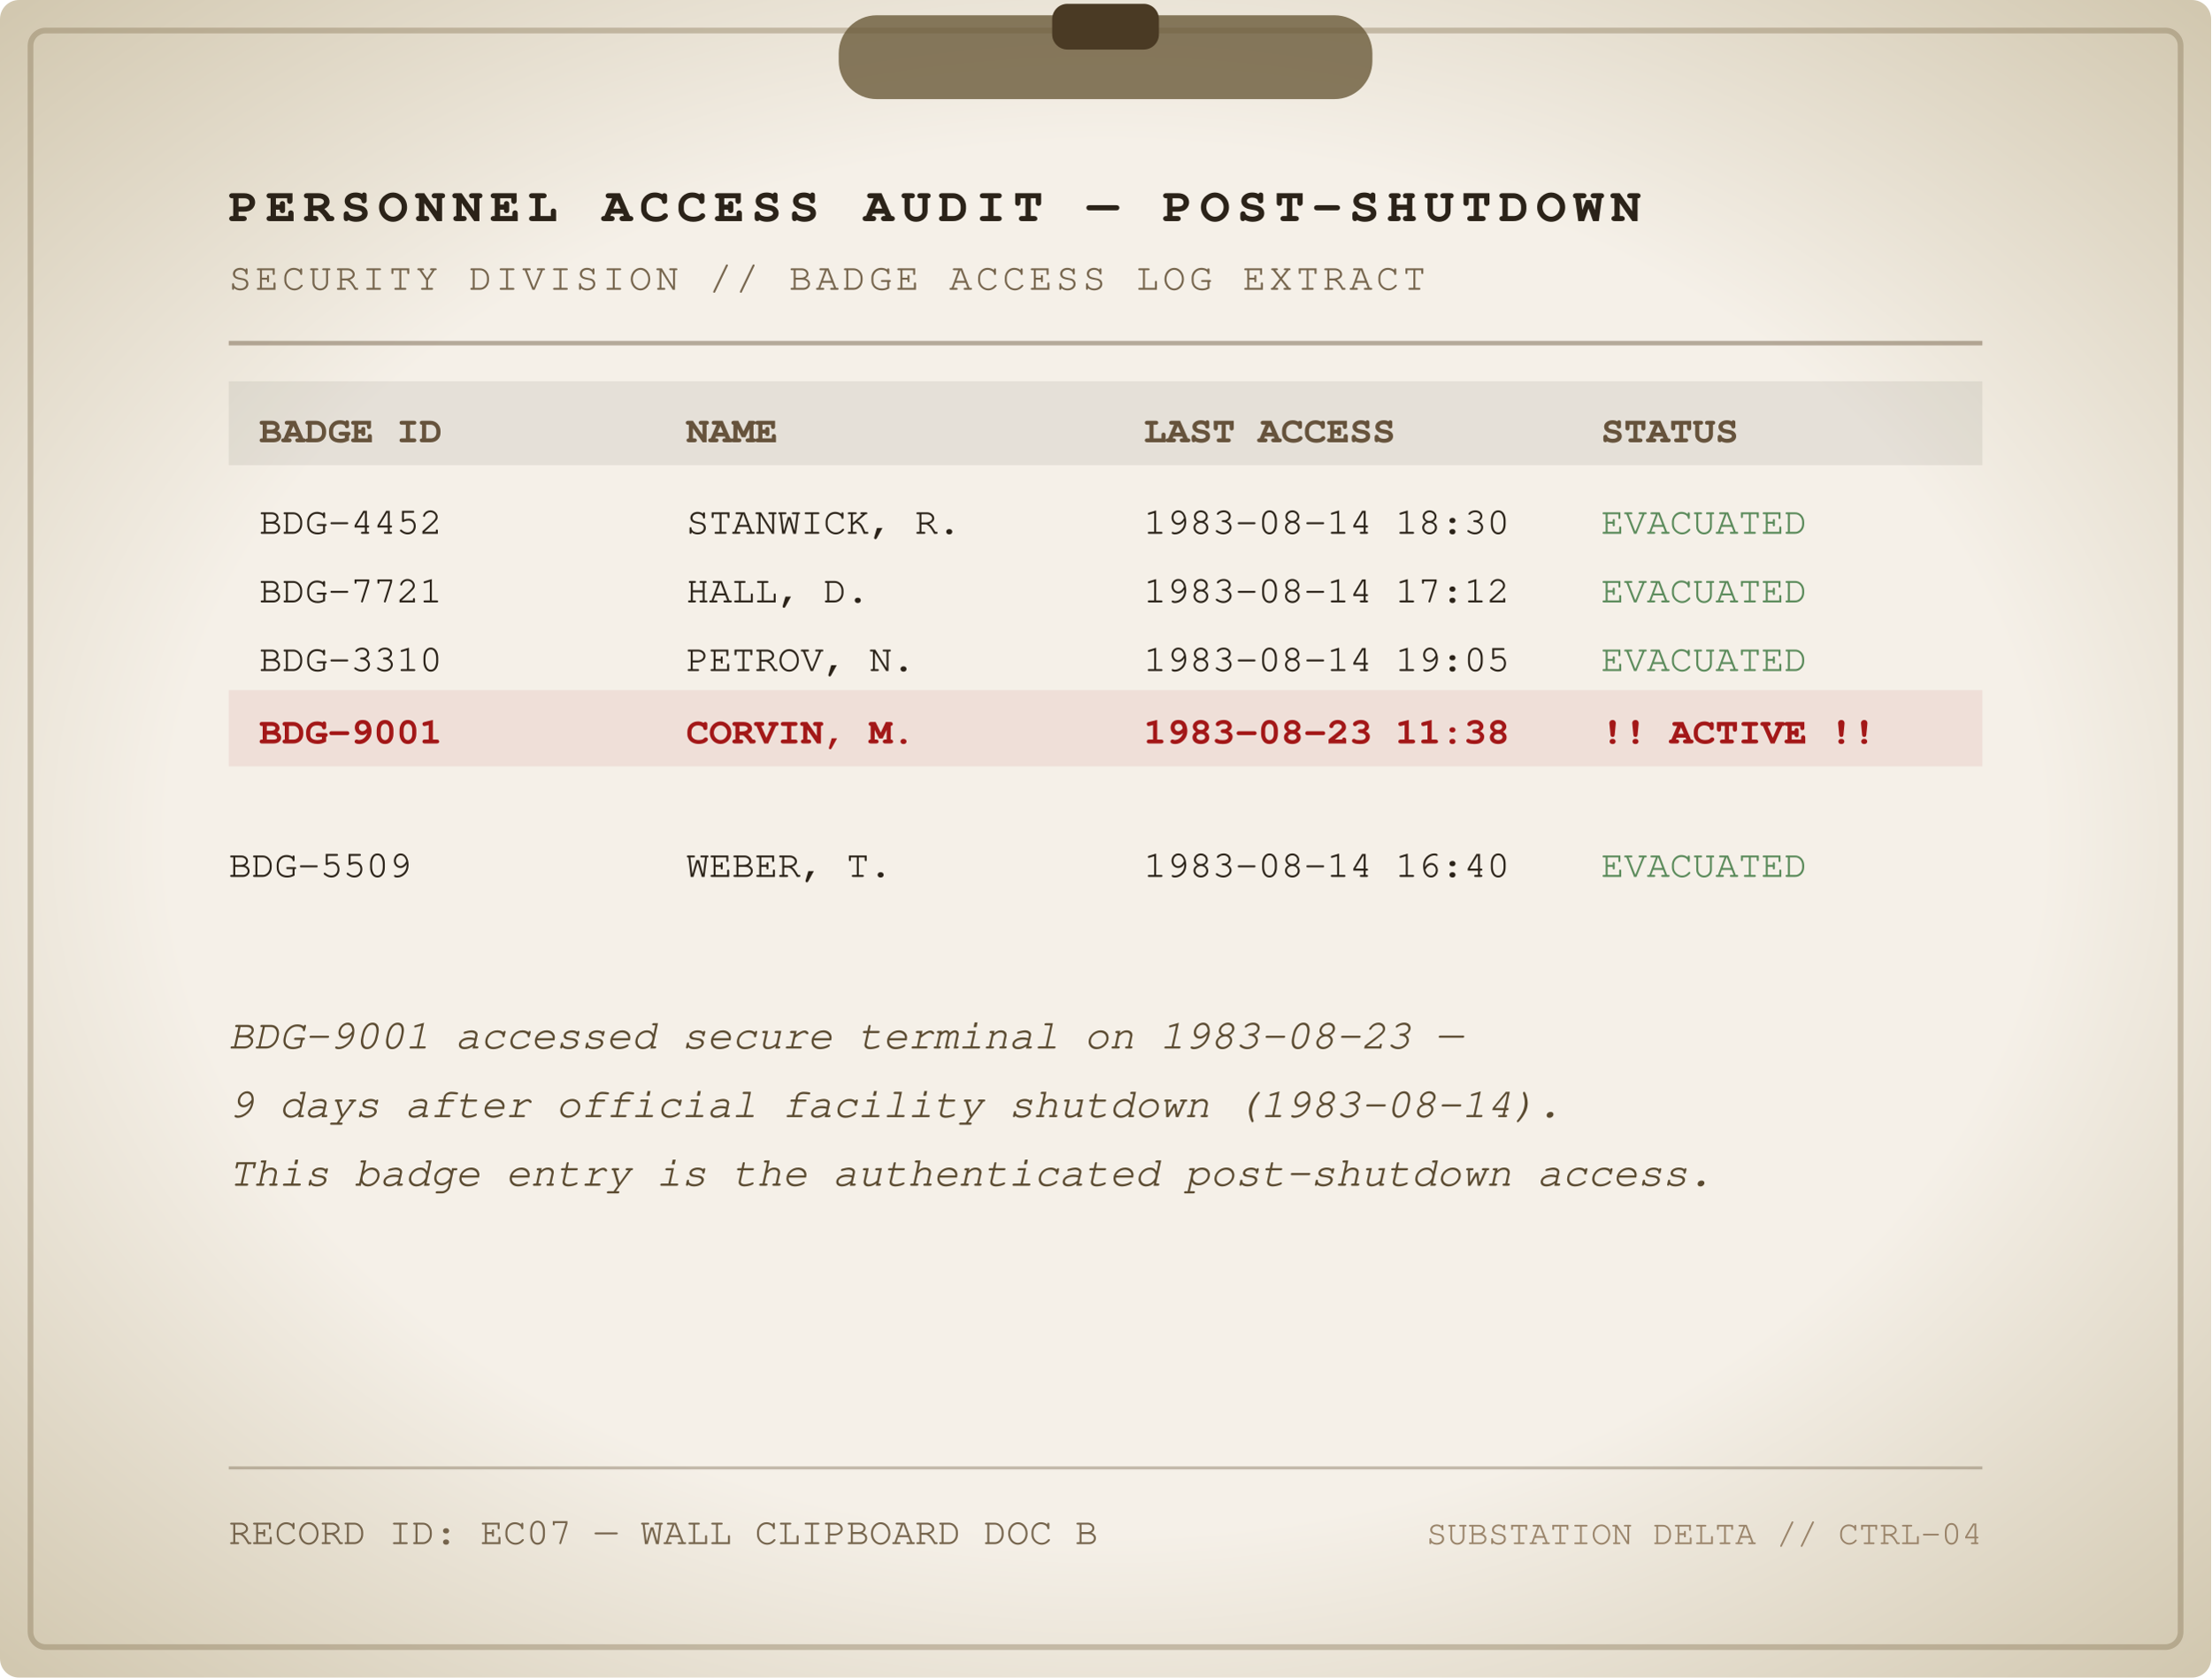
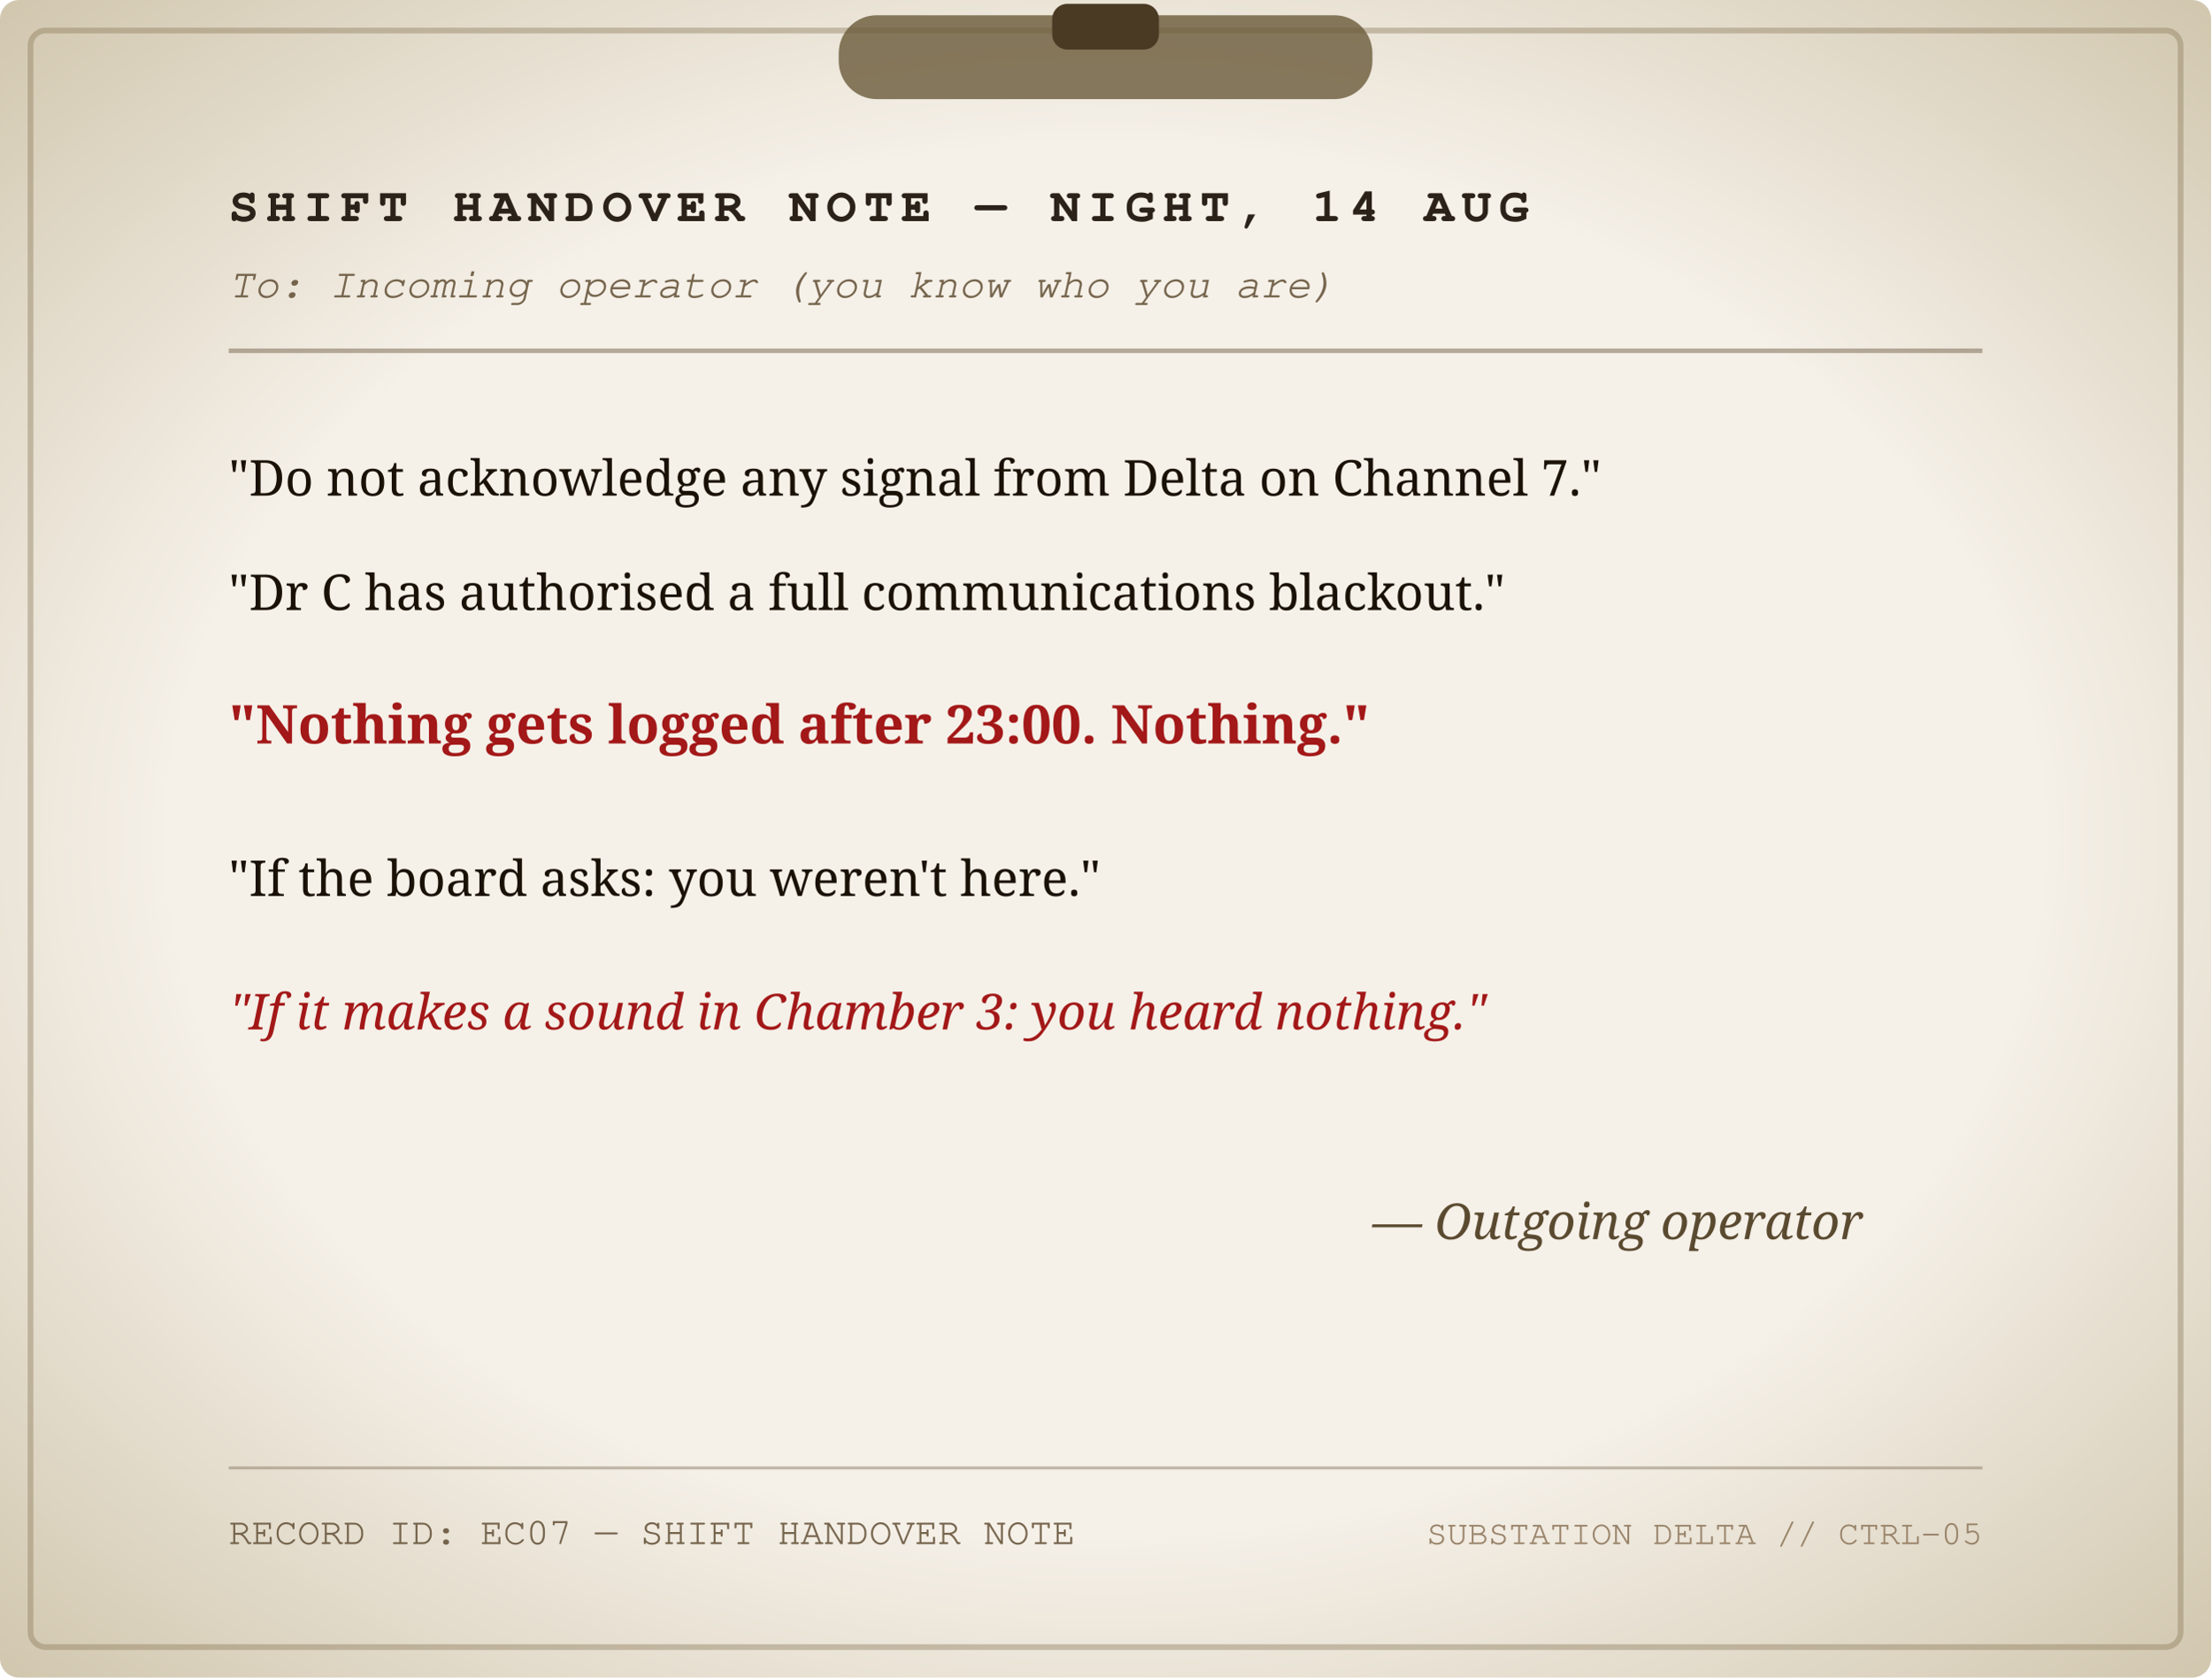
<svg xmlns="http://www.w3.org/2000/svg" viewBox="0 0 580 440" width="100%" height="100%">
  <defs>
    <radialGradient id="paperV" cx="50%" cy="50%" r="70%">
      <stop offset="60%" stop-color="#f5f0e8" />
      <stop offset="100%" stop-color="#d2c8b0" />
    </radialGradient>
  </defs>
  <rect width="580" height="440" fill="url(#paperV)" rx="5" />
  <rect width="564" height="424" x="8" y="8" fill="none" stroke="#877556" stroke-width="1.5" opacity="0.4" rx="4" />
  <rect x="220" y="4" width="140" height="22" rx="10" fill="#6a5a3a" opacity="0.8" />
  <rect x="276" y="1" width="28" height="12" rx="4" fill="#4a3a24" />
-   <text x="60" y="58" font-family="Courier, monospace" font-size="13" font-weight="bold" letter-spacing="2" fill="#2b2319">PERSONNEL ACCESS AUDIT — POST-SHUTDOWN</text>
-   <text x="60" y="76" font-family="Courier, monospace" font-size="10" letter-spacing="1" fill="#75644c">SECURITY DIVISION // BADGE ACCESS LOG EXTRACT</text>
-   <line x1="60" y1="90" x2="520" y2="90" stroke="#75644c" stroke-width="1.2" opacity="0.5" />
-   <rect x="60" y="100" width="460" height="22" fill="#2b2319" opacity="0.08" />
-   <text x="68" y="116" font-family="Courier, monospace" font-size="10" font-weight="bold" fill="#66533c">BADGE ID</text>
-   <text x="180" y="116" font-family="Courier, monospace" font-size="10" font-weight="bold" fill="#66533c">NAME</text>
-   <text x="300" y="116" font-family="Courier, monospace" font-size="10" font-weight="bold" fill="#66533c">LAST ACCESS</text>
-   <text x="420" y="116" font-family="Courier, monospace" font-size="10" font-weight="bold" fill="#66533c">STATUS</text>
-   <text x="68" y="140" font-family="Courier, monospace" font-size="10" fill="#2b2319">BDG-4452</text>
-   <text x="180" y="140" font-family="Courier, monospace" font-size="10" fill="#2b2319">STANWICK, R.</text>
-   <text x="300" y="140" font-family="Courier, monospace" font-size="10" fill="#2b2319">1983-08-14 18:30</text>
-   <text x="420" y="140" font-family="Courier, monospace" font-size="10" fill="#5a8a5a">EVACUATED</text>
-   <text x="68" y="158" font-family="Courier, monospace" font-size="10" fill="#2b2319">BDG-7721</text>
-   <text x="180" y="158" font-family="Courier, monospace" font-size="10" fill="#2b2319">HALL, D.</text>
-   <text x="300" y="158" font-family="Courier, monospace" font-size="10" fill="#2b2319">1983-08-14 17:12</text>
-   <text x="420" y="158" font-family="Courier, monospace" font-size="10" fill="#5a8a5a">EVACUATED</text>
-   <text x="68" y="176" font-family="Courier, monospace" font-size="10" fill="#2b2319">BDG-3310</text>
-   <text x="180" y="176" font-family="Courier, monospace" font-size="10" fill="#2b2319">PETROV, N.</text>
-   <text x="300" y="176" font-family="Courier, monospace" font-size="10" fill="#2b2319">1983-08-14 19:05</text>
-   <text x="420" y="176" font-family="Courier, monospace" font-size="10" fill="#5a8a5a">EVACUATED</text>
-   <rect x="60" y="181" width="460" height="20" fill="#a31818" opacity="0.08" />
-   <text x="68" y="195" font-family="Courier, monospace" font-size="10" font-weight="bold" fill="#a31818">BDG-9001</text>
-   <text x="180" y="195" font-family="Courier, monospace" font-size="10" font-weight="bold" fill="#a31818">CORVIN, M.</text>
-   <text x="300" y="195" font-family="Courier, monospace" font-size="10" font-weight="bold" fill="#a31818">1983-08-23 11:38</text>
-   <text x="420" y="195" font-family="Courier, monospace" font-size="10" font-weight="bold" fill="#a31818">!! ACTIVE !!</text>
-   <text x="60" y="230" font-family="Courier, monospace" font-size="10" fill="#2b2319">BDG-5509</text>
-   <text x="180" y="230" font-family="Courier, monospace" font-size="10" fill="#2b2319">WEBER, T.</text>
-   <text x="300" y="230" font-family="Courier, monospace" font-size="10" fill="#2b2319">1983-08-14 16:40</text>
-   <text x="420" y="230" font-family="Courier, monospace" font-size="10" fill="#5a8a5a">EVACUATED</text>
-   <text x="60" y="275" font-family="Courier, monospace" font-size="11" fill="#5a4a30" font-style="italic">BDG-9001 accessed secure terminal on 1983-08-23 —</text>
-   <text x="60" y="293" font-family="Courier, monospace" font-size="11" fill="#5a4a30" font-style="italic">9 days after official facility shutdown (1983-08-14).</text>
-   <text x="60" y="311" font-family="Courier, monospace" font-size="11" fill="#5a4a30" font-style="italic">This badge entry is the authenticated post-shutdown access.</text>
+   <text x="60" y="58" font-family="Courier, monospace" font-size="13" font-weight="bold" letter-spacing="2" fill="#2b2319">SHIFT HANDOVER NOTE — NIGHT, 14 AUG</text>
+   <text x="60" y="78" font-family="Courier, monospace" font-size="11" font-style="italic" fill="#75644c">To: Incoming operator (you know who you are)</text>
+   <line x1="60" y1="92" x2="520" y2="92" stroke="#75644c" stroke-width="1.2" opacity="0.5" />
+   <text x="60" y="130" font-family="Georgia, serif" font-size="13" fill="#1a1206">"Do not acknowledge any signal from Delta on Channel 7."</text>
+   <text x="60" y="160" font-family="Georgia, serif" font-size="13" fill="#1a1206">"Dr C has authorised a full communications blackout."</text>
+   <text x="60" y="195" font-family="Georgia, serif" font-size="14" font-weight="bold" fill="#a31818">"Nothing gets logged after 23:00. Nothing."</text>
+   <text x="60" y="235" font-family="Georgia, serif" font-size="13" fill="#1a1206">"If the board asks: you weren't here."</text>
+   <text x="60" y="270" font-family="Georgia, serif" font-size="13" font-style="italic" fill="#a31818">"If it makes a sound in Chamber 3: you heard nothing."</text>
+   <text x="360" y="325" font-family="Georgia, serif" font-size="13" fill="#5a4a30" font-style="italic">— Outgoing operator</text>
  <line x1="60" y1="385" x2="520" y2="385" stroke="#75644c" stroke-width="0.8" opacity="0.4" />
-   <text x="60" y="405" font-family="Courier, monospace" font-size="10" fill="#75644c">RECORD ID: EC07 — WALL CLIPBOARD DOC B</text>
-   <text x="520" y="405" font-family="Courier, monospace" font-size="9" fill="#998369" text-anchor="end">SUBSTATION DELTA // CTRL-04</text>
+   <text x="60" y="405" font-family="Courier, monospace" font-size="10" fill="#75644c">RECORD ID: EC07 — SHIFT HANDOVER NOTE</text>
+   <text x="520" y="405" font-family="Courier, monospace" font-size="9" fill="#998369" text-anchor="end">SUBSTATION DELTA // CTRL-05</text>
</svg>
